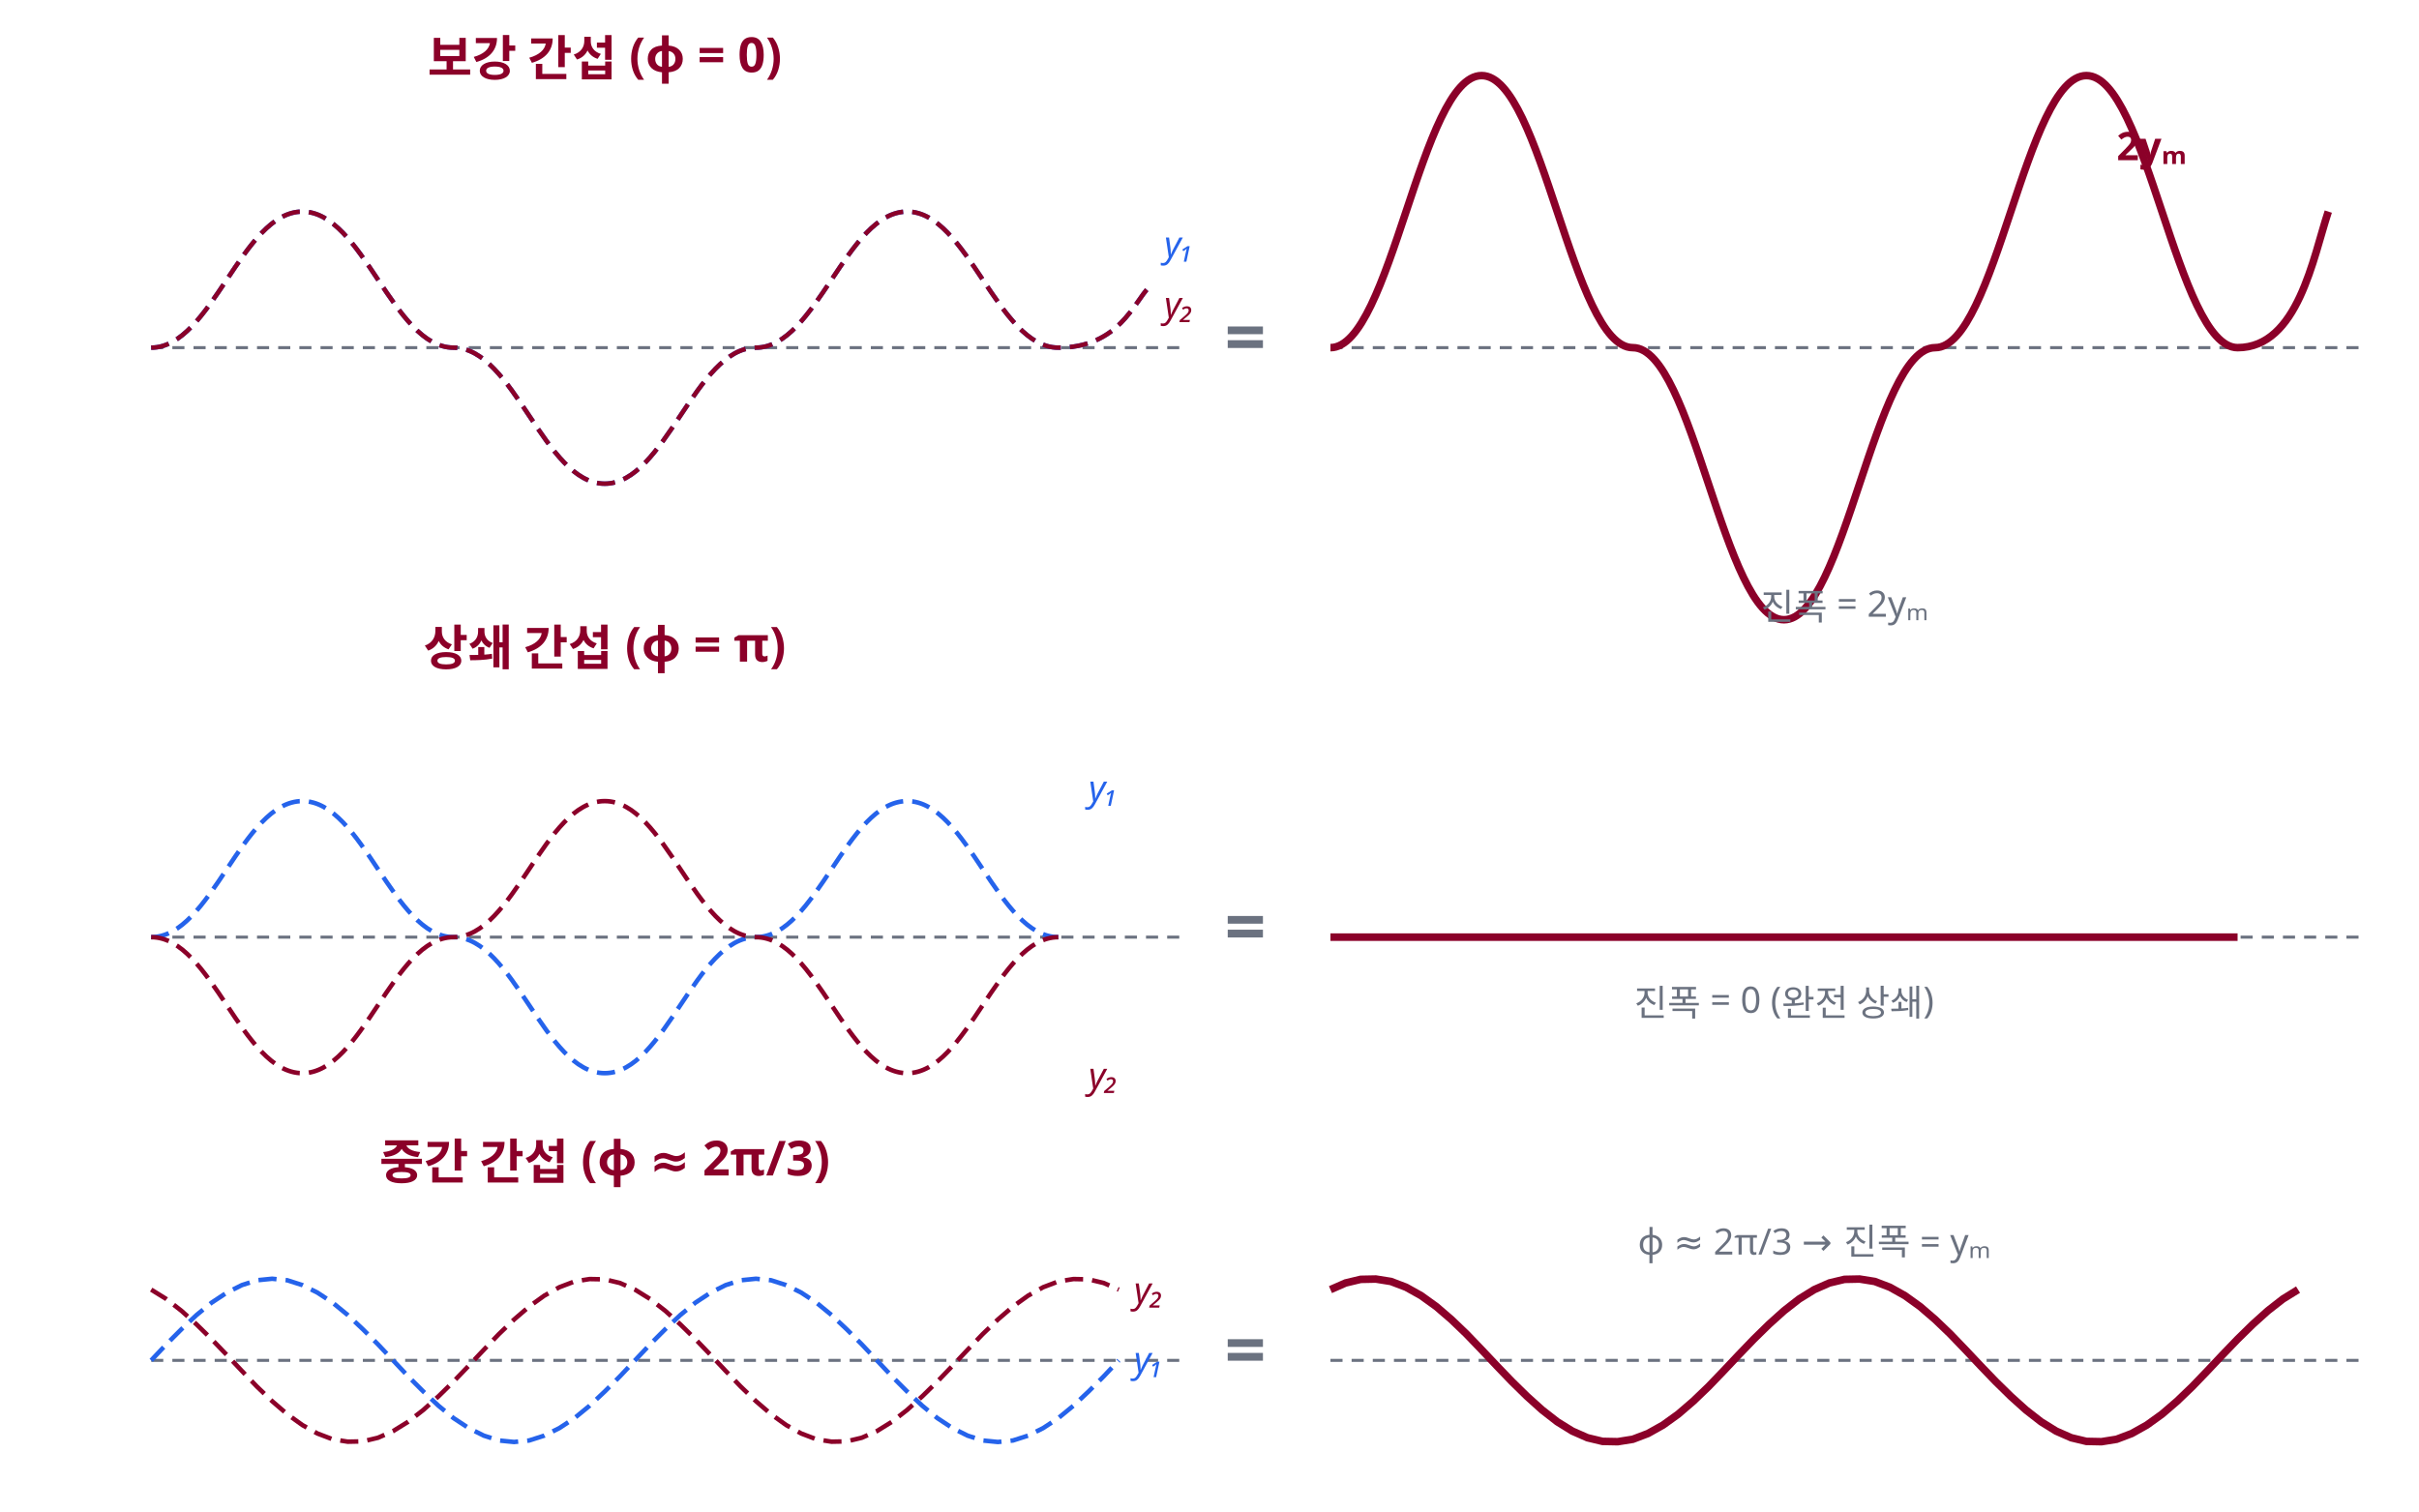
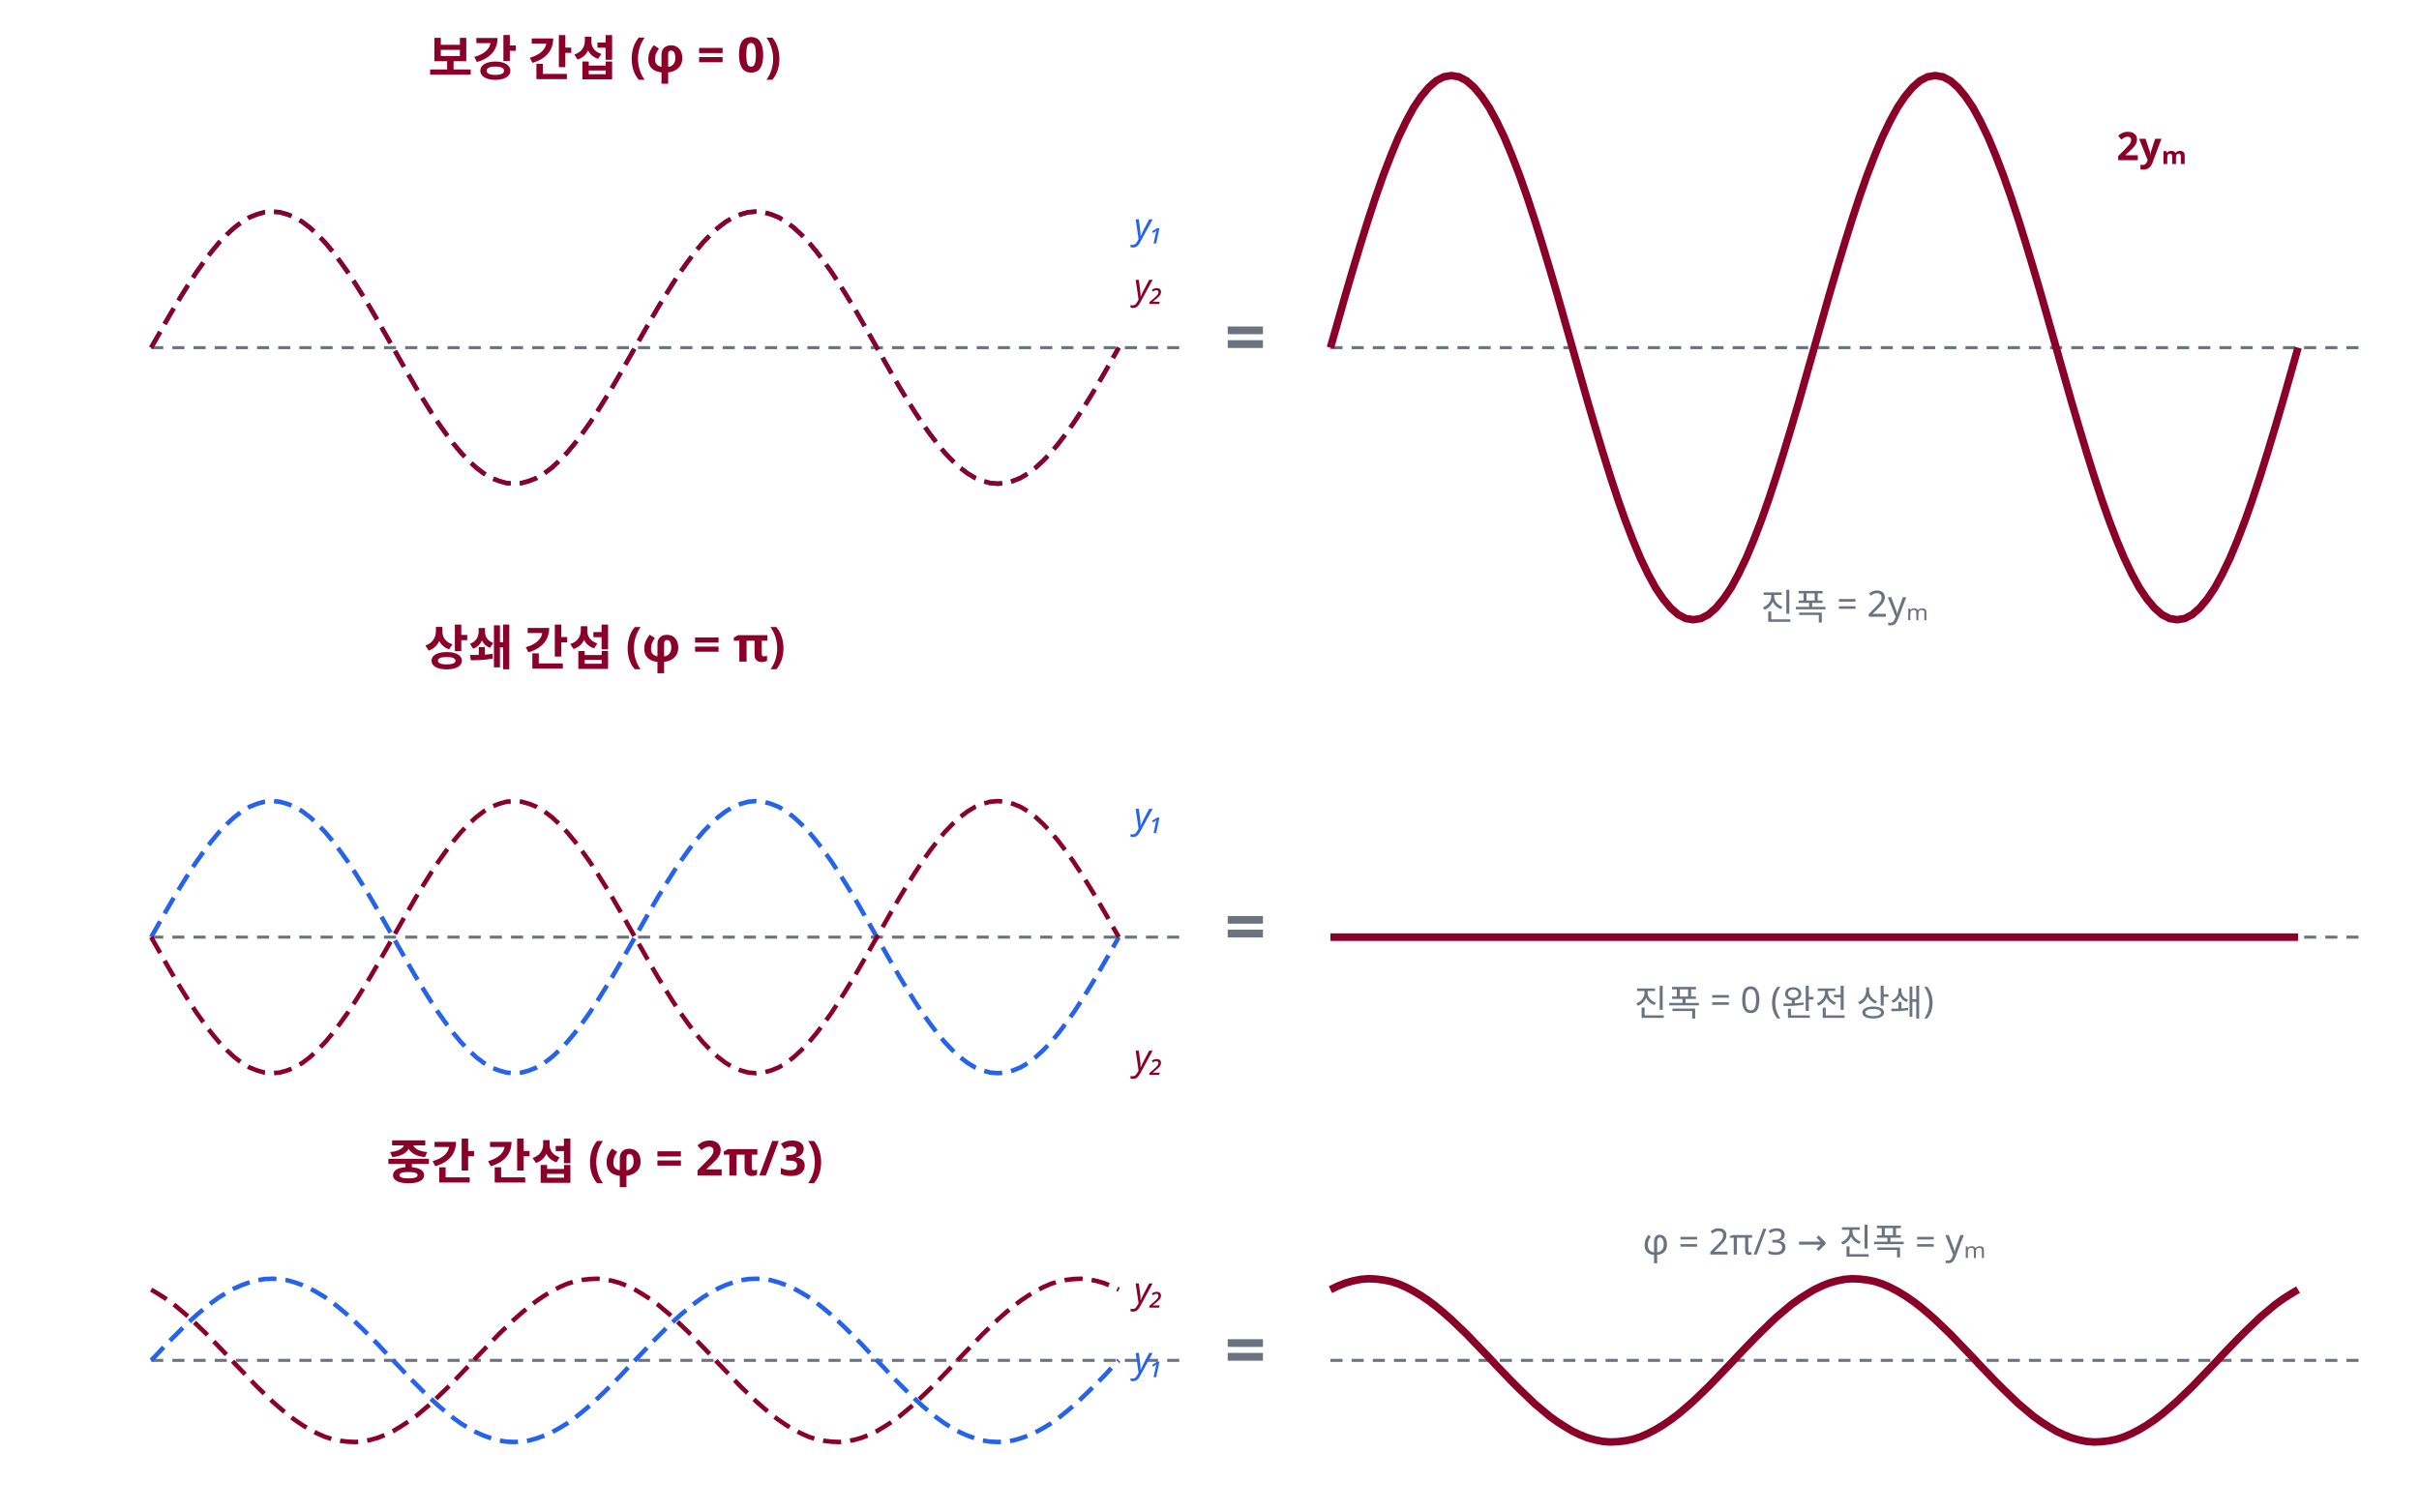
<svg xmlns="http://www.w3.org/2000/svg" viewBox="0 0 800 500" font-family="sans-serif">
  <defs>
-     <marker id="wsArrG" markerWidth="10" markerHeight="7" refX="10" refY="3.5" orient="auto" fill="#6B7280">
+     <marker id="wsR" markerWidth="10" markerHeight="7" refX="10" refY="3.5" orient="auto" fill="#8B0029">
+       <polygon points="0 0, 10 3.5, 0 7" />
+     </marker>
+     <marker id="wsB" markerWidth="10" markerHeight="7" refX="10" refY="3.5" orient="auto" fill="#2563EB">
+       <polygon points="0 0, 10 3.5, 0 7" />
+     </marker>
+     <marker id="wsG" markerWidth="10" markerHeight="7" refX="10" refY="3.5" orient="auto" fill="#6B7280">
+       <polygon points="0 0, 10 3.5, 0 7" />
+     </marker>
+     <marker id="wsK" markerWidth="10" markerHeight="7" refX="10" refY="3.5" orient="auto" fill="#1a1a1a">
      <polygon points="0 0, 10 3.5, 0 7" />
    </marker>
  </defs>
-   <text x="200" y="25" text-anchor="middle" font-size="16" font-weight="bold" fill="#8B0029">보강 간섭 (ϕ = 0)</text>
+   <text x="200" y="25" text-anchor="middle" font-size="16" font-weight="bold" fill="#8B0029">보강 간섭 (φ = 0)</text>
  <g transform="translate(30, 35)">
    <line x1="20" y1="80" x2="360" y2="80" stroke="#6B7280" stroke-width="1" stroke-dasharray="4 3" />
-     <path d="M 20,80 C 40,80 50,35 70,35 C 90,35 100,80 120,80 C 140,80 150,125 170,125 C 190,125 200,80 220,80 C 240,80 250,35 270,35 C 290,35 300,80 320,80 C 340,80 345,65 350,60" fill="none" stroke="#2563EB" stroke-width="1.5" stroke-dasharray="6 3" />
-     <path d="M 20,80 C 40,80 50,35 70,35 C 90,35 100,80 120,80 C 140,80 150,125 170,125 C 190,125 200,80 220,80 C 240,80 250,35 270,35 C 290,35 300,80 320,80 C 340,80 345,65 350,60" fill="none" stroke="#8B0029" stroke-width="1.5" stroke-dasharray="6 3" />
-     <text x="355" y="50" font-size="12" fill="#2563EB" font-style="italic">y₁</text>
-     <text x="355" y="70" font-size="12" fill="#8B0029" font-style="italic">y₂</text>
+     <path d="M 20.0,80.0 L 22.5,75.6 L 25.0,71.2 L 27.5,66.9 L 30.0,62.8 L 32.5,58.8 L 35.0,55.0 L 37.5,51.5 L 40.0,48.2 L 42.5,45.2 L 45.0,42.6 L 47.5,40.3 L 50.0,38.4 L 52.5,36.9 L 55.0,35.9 L 57.5,35.2 L 60.0,35.0 L 62.5,35.2 L 65.0,35.9 L 67.5,36.9 L 70.0,38.4 L 72.5,40.3 L 75.0,42.6 L 77.5,45.2 L 80.0,48.2 L 82.5,51.5 L 85.0,55.0 L 87.5,58.8 L 90.0,62.8 L 92.5,66.9 L 95.0,71.2 L 97.5,75.6 L 100.0,80.0 L 102.5,84.4 L 105.0,88.8 L 107.5,93.1 L 110.0,97.2 L 112.5,101.2 L 115.0,105.0 L 117.5,108.5 L 120.0,111.8 L 122.5,114.8 L 125.0,117.4 L 127.5,119.7 L 130.0,121.6 L 132.5,123.1 L 135.0,124.1 L 137.5,124.8 L 140.0,125.0 L 142.5,124.8 L 145.0,124.1 L 147.5,123.1 L 150.0,121.6 L 152.5,119.7 L 155.0,117.4 L 157.5,114.8 L 160.0,111.8 L 162.5,108.5 L 165.0,105.0 L 167.5,101.2 L 170.0,97.2 L 172.5,93.1 L 175.0,88.8 L 177.5,84.4 L 180.0,80.0 L 182.5,75.6 L 185.0,71.2 L 187.5,66.9 L 190.0,62.8 L 192.5,58.8 L 195.0,55.0 L 197.5,51.5 L 200.0,48.2 L 202.5,45.2 L 205.0,42.6 L 207.5,40.3 L 210.0,38.4 L 212.5,36.9 L 215.0,35.9 L 217.5,35.2 L 220.0,35.0 L 222.5,35.2 L 225.0,35.9 L 227.5,36.9 L 230.0,38.4 L 232.5,40.3 L 235.0,42.6 L 237.5,45.2 L 240.0,48.2 L 242.5,51.5 L 245.0,55.0 L 247.5,58.8 L 250.0,62.8 L 252.5,66.9 L 255.0,71.2 L 257.5,75.6 L 260.0,80.0 L 262.5,84.4 L 265.0,88.8 L 267.5,93.1 L 270.0,97.2 L 272.5,101.2 L 275.0,105.0 L 277.5,108.5 L 280.0,111.8 L 282.5,114.8 L 285.0,117.4 L 287.5,119.7 L 290.0,121.6 L 292.5,123.1 L 295.0,124.1 L 297.5,124.8 L 300.0,125.0 L 302.5,124.8 L 305.0,124.1 L 307.5,123.1 L 310.0,121.6 L 312.5,119.7 L 315.0,117.4 L 317.5,114.8 L 320.0,111.8 L 322.5,108.5 L 325.0,105.0 L 327.5,101.2 L 330.0,97.2 L 332.5,93.1 L 335.0,88.8 L 337.5,84.4 L 340.0,80.0" fill="none" stroke="#2563EB" stroke-width="1.5" stroke-dasharray="6 3" />
+     <path d="M 20.0,80.0 L 22.5,75.6 L 25.0,71.2 L 27.5,66.9 L 30.0,62.8 L 32.5,58.8 L 35.0,55.0 L 37.5,51.5 L 40.0,48.2 L 42.5,45.2 L 45.0,42.6 L 47.5,40.3 L 50.0,38.4 L 52.5,36.9 L 55.0,35.9 L 57.5,35.2 L 60.0,35.0 L 62.5,35.2 L 65.0,35.9 L 67.5,36.9 L 70.0,38.4 L 72.5,40.3 L 75.0,42.6 L 77.5,45.2 L 80.0,48.2 L 82.5,51.5 L 85.0,55.0 L 87.5,58.8 L 90.0,62.8 L 92.5,66.9 L 95.0,71.2 L 97.5,75.6 L 100.0,80.0 L 102.5,84.4 L 105.0,88.8 L 107.5,93.1 L 110.0,97.2 L 112.5,101.2 L 115.0,105.0 L 117.5,108.5 L 120.0,111.8 L 122.5,114.8 L 125.0,117.4 L 127.5,119.7 L 130.0,121.6 L 132.5,123.1 L 135.0,124.1 L 137.5,124.8 L 140.0,125.0 L 142.5,124.8 L 145.0,124.1 L 147.5,123.1 L 150.0,121.6 L 152.5,119.7 L 155.0,117.4 L 157.5,114.8 L 160.0,111.8 L 162.5,108.5 L 165.0,105.0 L 167.5,101.2 L 170.0,97.2 L 172.5,93.1 L 175.0,88.8 L 177.5,84.4 L 180.0,80.0 L 182.5,75.6 L 185.0,71.2 L 187.5,66.9 L 190.0,62.8 L 192.5,58.8 L 195.0,55.0 L 197.5,51.5 L 200.0,48.2 L 202.5,45.2 L 205.0,42.6 L 207.5,40.3 L 210.0,38.4 L 212.5,36.9 L 215.0,35.9 L 217.5,35.2 L 220.0,35.0 L 222.5,35.2 L 225.0,35.9 L 227.5,36.9 L 230.0,38.4 L 232.5,40.3 L 235.0,42.6 L 237.5,45.2 L 240.0,48.2 L 242.5,51.5 L 245.0,55.0 L 247.5,58.8 L 250.0,62.8 L 252.5,66.9 L 255.0,71.2 L 257.5,75.6 L 260.0,80.0 L 262.5,84.4 L 265.0,88.8 L 267.5,93.1 L 270.0,97.2 L 272.5,101.2 L 275.0,105.0 L 277.5,108.5 L 280.0,111.8 L 282.5,114.8 L 285.0,117.4 L 287.5,119.7 L 290.0,121.6 L 292.5,123.1 L 295.0,124.1 L 297.5,124.8 L 300.0,125.0 L 302.5,124.8 L 305.0,124.1 L 307.5,123.1 L 310.0,121.6 L 312.5,119.7 L 315.0,117.4 L 317.5,114.8 L 320.0,111.8 L 322.5,108.5 L 325.0,105.0 L 327.5,101.2 L 330.0,97.2 L 332.5,93.1 L 335.0,88.8 L 337.5,84.4 L 340.0,80.0" fill="none" stroke="#8B0029" stroke-width="1.5" stroke-dasharray="6 3" />
+     <text x="345" y="44" font-size="12" fill="#2563EB" font-style="italic">y₁</text>
+     <text x="345" y="64" font-size="12" fill="#8B0029" font-style="italic">y₂</text>
    <text x="375" y="85" font-size="24" font-weight="bold" fill="#6B7280">=</text>
  </g>
  <g transform="translate(420, 35)">
    <line x1="20" y1="80" x2="360" y2="80" stroke="#6B7280" stroke-width="1" stroke-dasharray="4 3" />
-     <path d="M 20,80 C 40,80 50,-10 70,-10 C 90,-10 100,80 120,80 C 140,80 150,170 170,170 C 190,170 200,80 220,80 C 240,80 250,-10 270,-10 C 290,-10 300,80 320,80 C 340,80 345,50 350,35" fill="none" stroke="#8B0029" stroke-width="2.5" />
+     <path d="M 20.0,80.0 L 22.5,71.2 L 25.0,62.4 L 27.5,53.9 L 30.0,45.6 L 32.5,37.6 L 35.0,30.0 L 37.5,22.9 L 40.0,16.4 L 42.5,10.4 L 45.0,5.2 L 47.5,0.6 L 50.0,-3.1 L 52.5,-6.1 L 55.0,-8.3 L 57.5,-9.6 L 60.0,-10.0 L 62.5,-9.6 L 65.0,-8.3 L 67.5,-6.1 L 70.0,-3.1 L 72.5,0.6 L 75.0,5.2 L 77.5,10.4 L 80.0,16.4 L 82.5,22.9 L 85.0,30.0 L 87.5,37.6 L 90.0,45.6 L 92.5,53.9 L 95.0,62.4 L 97.5,71.2 L 100.0,80.0 L 102.5,88.8 L 105.0,97.6 L 107.5,106.1 L 110.0,114.4 L 112.5,122.4 L 115.0,130.0 L 117.5,137.1 L 120.0,143.6 L 122.5,149.6 L 125.0,154.8 L 127.5,159.4 L 130.0,163.1 L 132.5,166.1 L 135.0,168.3 L 137.5,169.6 L 140.0,170.0 L 142.5,169.6 L 145.0,168.3 L 147.5,166.1 L 150.0,163.1 L 152.5,159.4 L 155.0,154.8 L 157.5,149.6 L 160.0,143.6 L 162.5,137.1 L 165.0,130.0 L 167.5,122.4 L 170.0,114.4 L 172.5,106.1 L 175.0,97.6 L 177.5,88.8 L 180.0,80.0 L 182.5,71.2 L 185.0,62.4 L 187.5,53.9 L 190.0,45.6 L 192.5,37.6 L 195.0,30.0 L 197.5,22.9 L 200.0,16.4 L 202.5,10.4 L 205.0,5.2 L 207.5,0.6 L 210.0,-3.1 L 212.5,-6.1 L 215.0,-8.3 L 217.5,-9.6 L 220.0,-10.0 L 222.5,-9.6 L 225.0,-8.3 L 227.5,-6.1 L 230.0,-3.1 L 232.5,0.6 L 235.0,5.2 L 237.5,10.4 L 240.0,16.4 L 242.5,22.9 L 245.0,30.0 L 247.5,37.6 L 250.0,45.6 L 252.5,53.9 L 255.0,62.4 L 257.5,71.2 L 260.0,80.0 L 262.5,88.8 L 265.0,97.6 L 267.5,106.1 L 270.0,114.4 L 272.5,122.4 L 275.0,130.0 L 277.5,137.1 L 280.0,143.6 L 282.5,149.6 L 285.0,154.8 L 287.5,159.4 L 290.0,163.1 L 292.5,166.1 L 295.0,168.3 L 297.5,169.6 L 300.0,170.0 L 302.5,169.6 L 305.0,168.3 L 307.5,166.1 L 310.0,163.1 L 312.5,159.4 L 315.0,154.8 L 317.5,149.6 L 320.0,143.6 L 322.5,137.1 L 325.0,130.0 L 327.5,122.4 L 330.0,114.4 L 332.5,106.1 L 335.0,97.6 L 337.5,88.8 L 340.0,80.0" fill="none" stroke="#8B0029" stroke-width="2.5" />
    <text x="280" y="18" font-size="13" fill="#8B0029" font-weight="bold">2yₘ</text>
    <text x="190" y="170" text-anchor="middle" font-size="12" fill="#6B7280">진폭 = 2yₘ</text>
  </g>
-   <text x="200" y="220" text-anchor="middle" font-size="16" font-weight="bold" fill="#8B0029">상쇄 간섭 (ϕ = π)</text>
+   <text x="200" y="220" text-anchor="middle" font-size="16" font-weight="bold" fill="#8B0029">상쇄 간섭 (φ = π)</text>
  <g transform="translate(30, 230)">
    <line x1="20" y1="80" x2="360" y2="80" stroke="#6B7280" stroke-width="1" stroke-dasharray="4 3" />
-     <path d="M 20,80 C 40,80 50,35 70,35 C 90,35 100,80 120,80 C 140,80 150,125 170,125 C 190,125 200,80 220,80 C 240,80 250,35 270,35 C 290,35 300,80 320,80" fill="none" stroke="#2563EB" stroke-width="1.5" stroke-dasharray="6 3" />
-     <path d="M 20,80 C 40,80 50,125 70,125 C 90,125 100,80 120,80 C 140,80 150,35 170,35 C 190,35 200,80 220,80 C 240,80 250,125 270,125 C 290,125 300,80 320,80" fill="none" stroke="#8B0029" stroke-width="1.5" stroke-dasharray="6 3" />
-     <text x="330" y="35" font-size="12" fill="#2563EB" font-style="italic">y₁</text>
-     <text x="330" y="130" font-size="12" fill="#8B0029" font-style="italic">y₂</text>
+     <path d="M 20.0,80.0 L 22.5,75.6 L 25.0,71.2 L 27.5,66.9 L 30.0,62.8 L 32.5,58.8 L 35.0,55.0 L 37.5,51.5 L 40.0,48.2 L 42.5,45.2 L 45.0,42.6 L 47.5,40.3 L 50.0,38.4 L 52.5,36.9 L 55.0,35.9 L 57.5,35.2 L 60.0,35.0 L 62.5,35.2 L 65.0,35.9 L 67.5,36.9 L 70.0,38.4 L 72.5,40.3 L 75.0,42.6 L 77.5,45.2 L 80.0,48.2 L 82.5,51.5 L 85.0,55.0 L 87.5,58.8 L 90.0,62.8 L 92.5,66.9 L 95.0,71.2 L 97.5,75.6 L 100.0,80.0 L 102.5,84.4 L 105.0,88.8 L 107.5,93.1 L 110.0,97.2 L 112.5,101.2 L 115.0,105.0 L 117.5,108.5 L 120.0,111.8 L 122.5,114.8 L 125.0,117.4 L 127.5,119.7 L 130.0,121.6 L 132.5,123.1 L 135.0,124.1 L 137.5,124.8 L 140.0,125.0 L 142.5,124.8 L 145.0,124.1 L 147.5,123.1 L 150.0,121.6 L 152.5,119.7 L 155.0,117.4 L 157.5,114.8 L 160.0,111.8 L 162.5,108.5 L 165.0,105.0 L 167.5,101.2 L 170.0,97.2 L 172.5,93.1 L 175.0,88.8 L 177.5,84.4 L 180.0,80.0 L 182.5,75.6 L 185.0,71.2 L 187.5,66.9 L 190.0,62.8 L 192.5,58.8 L 195.0,55.0 L 197.5,51.5 L 200.0,48.2 L 202.5,45.2 L 205.0,42.6 L 207.5,40.3 L 210.0,38.4 L 212.5,36.9 L 215.0,35.9 L 217.5,35.2 L 220.0,35.0 L 222.5,35.2 L 225.0,35.9 L 227.5,36.9 L 230.0,38.4 L 232.5,40.3 L 235.0,42.6 L 237.5,45.2 L 240.0,48.2 L 242.5,51.5 L 245.0,55.0 L 247.5,58.8 L 250.0,62.8 L 252.5,66.9 L 255.0,71.2 L 257.5,75.6 L 260.0,80.0 L 262.5,84.4 L 265.0,88.8 L 267.5,93.1 L 270.0,97.2 L 272.5,101.2 L 275.0,105.0 L 277.5,108.5 L 280.0,111.8 L 282.5,114.8 L 285.0,117.4 L 287.5,119.7 L 290.0,121.6 L 292.5,123.1 L 295.0,124.1 L 297.5,124.8 L 300.0,125.0 L 302.5,124.8 L 305.0,124.1 L 307.5,123.1 L 310.0,121.6 L 312.5,119.7 L 315.0,117.4 L 317.5,114.8 L 320.0,111.8 L 322.5,108.5 L 325.0,105.0 L 327.5,101.2 L 330.0,97.2 L 332.5,93.1 L 335.0,88.8 L 337.5,84.4 L 340.0,80.0" fill="none" stroke="#2563EB" stroke-width="1.5" stroke-dasharray="6 3" />
+     <path d="M 20.0,80.0 L 22.5,84.4 L 25.0,88.8 L 27.5,93.1 L 30.0,97.2 L 32.5,101.2 L 35.0,105.0 L 37.5,108.5 L 40.0,111.8 L 42.5,114.8 L 45.0,117.4 L 47.5,119.7 L 50.0,121.6 L 52.5,123.1 L 55.0,124.1 L 57.5,124.8 L 60.0,125.0 L 62.5,124.8 L 65.0,124.1 L 67.5,123.1 L 70.0,121.6 L 72.5,119.7 L 75.0,117.4 L 77.5,114.8 L 80.0,111.8 L 82.5,108.5 L 85.0,105.0 L 87.5,101.2 L 90.0,97.2 L 92.5,93.1 L 95.0,88.8 L 97.5,84.4 L 100.0,80.0 L 102.5,75.6 L 105.0,71.2 L 107.5,66.9 L 110.0,62.8 L 112.5,58.8 L 115.0,55.0 L 117.5,51.5 L 120.0,48.2 L 122.5,45.2 L 125.0,42.6 L 127.5,40.3 L 130.0,38.4 L 132.5,36.9 L 135.0,35.9 L 137.5,35.2 L 140.0,35.0 L 142.5,35.2 L 145.0,35.9 L 147.5,36.9 L 150.0,38.4 L 152.5,40.3 L 155.0,42.6 L 157.5,45.2 L 160.0,48.2 L 162.5,51.5 L 165.0,55.0 L 167.5,58.8 L 170.0,62.8 L 172.5,66.9 L 175.0,71.2 L 177.5,75.6 L 180.0,80.0 L 182.5,84.4 L 185.0,88.8 L 187.5,93.1 L 190.0,97.2 L 192.5,101.2 L 195.0,105.0 L 197.5,108.5 L 200.0,111.8 L 202.5,114.8 L 205.0,117.4 L 207.5,119.7 L 210.0,121.6 L 212.5,123.1 L 215.0,124.1 L 217.5,124.8 L 220.0,125.0 L 222.5,124.8 L 225.0,124.1 L 227.5,123.1 L 230.0,121.6 L 232.5,119.7 L 235.0,117.4 L 237.5,114.8 L 240.0,111.8 L 242.5,108.5 L 245.0,105.0 L 247.5,101.2 L 250.0,97.2 L 252.5,93.1 L 255.0,88.8 L 257.5,84.4 L 260.0,80.0 L 262.5,75.6 L 265.0,71.2 L 267.5,66.9 L 270.0,62.8 L 272.5,58.8 L 275.0,55.0 L 277.5,51.5 L 280.0,48.2 L 282.5,45.2 L 285.0,42.6 L 287.5,40.3 L 290.0,38.4 L 292.5,36.9 L 295.0,35.9 L 297.5,35.2 L 300.0,35.0 L 302.5,35.2 L 305.0,35.9 L 307.5,36.9 L 310.0,38.4 L 312.5,40.3 L 315.0,42.6 L 317.5,45.2 L 320.0,48.2 L 322.5,51.5 L 325.0,55.0 L 327.5,58.8 L 330.0,62.8 L 332.5,66.9 L 335.0,71.2 L 337.5,75.6 L 340.0,80.0" fill="none" stroke="#8B0029" stroke-width="1.5" stroke-dasharray="6 3" />
+     <text x="345" y="44" font-size="12" fill="#2563EB" font-style="italic">y₁</text>
+     <text x="345" y="124" font-size="12" fill="#8B0029" font-style="italic">y₂</text>
    <text x="375" y="85" font-size="24" font-weight="bold" fill="#6B7280">=</text>
  </g>
  <g transform="translate(420, 230)">
    <line x1="20" y1="80" x2="360" y2="80" stroke="#6B7280" stroke-width="1" stroke-dasharray="4 3" />
-     <line x1="20" y1="80" x2="320" y2="80" stroke="#8B0029" stroke-width="2.5" />
+     <line x1="20" y1="80" x2="340" y2="80" stroke="#8B0029" stroke-width="2.5" />
    <text x="170" y="106" text-anchor="middle" font-size="12" fill="#6B7280">진폭 = 0 (완전 상쇄)</text>
  </g>
-   <text x="200" y="390" text-anchor="middle" font-size="16" font-weight="bold" fill="#8B0029">중간 간섭 (ϕ ≈ 2π/3)</text>
+   <text x="200" y="390" text-anchor="middle" font-size="16" font-weight="bold" fill="#8B0029">중간 간섭 (φ = 2π/3)</text>
  <g transform="translate(30, 400)">
    <line x1="20" y1="50" x2="360" y2="50" stroke="#6B7280" stroke-width="1" stroke-dasharray="4 3" />
-     <path d="M 20,50.0 L 25,44.7 L 30,39.7 L 35,35.0 L 40,30.9 L 45,27.6 L 50,25.1 L 55,23.5 L 60,23.0 L 65,23.5 L 70,25.1 L 75,27.6 L 80,30.9 L 85,35.0 L 90,39.7 L 95,44.7 L 100,50.0 L 105,55.3 L 110,60.3 L 115,65.0 L 120,69.1 L 125,72.4 L 130,74.9 L 135,76.5 L 140,77.0 L 145,76.5 L 150,74.9 L 155,72.4 L 160,69.1 L 165,65.0 L 170,60.3 L 175,55.3 L 180,50.0 L 185,44.7 L 190,39.7 L 195,35.0 L 200,30.9 L 205,27.6 L 210,25.1 L 215,23.5 L 220,23.0 L 225,23.5 L 230,25.1 L 235,27.6 L 240,30.9 L 245,35.0 L 250,39.7 L 255,44.7 L 260,50.0 L 265,55.3 L 270,60.3 L 275,65.0 L 280,69.1 L 285,72.4 L 290,74.9 L 295,76.5 L 300,77.0 L 305,76.5 L 310,74.9 L 315,72.4 L 320,69.1 L 325,65.0 L 330,60.3 L 335,55.3 L 340,50.0" fill="none" stroke="#2563EB" stroke-width="1.5" stroke-dasharray="6 3" />
-     <path d="M 20,26.6 L 25,29.7 L 30,33.6 L 35,38.1 L 40,43.0 L 45,48.2 L 50,53.5 L 55,58.7 L 60,63.5 L 65,67.8 L 70,71.4 L 75,74.2 L 80,76.1 L 85,76.9 L 90,76.8 L 95,75.6 L 100,73.4 L 105,70.3 L 110,66.4 L 115,61.9 L 120,57.0 L 125,51.8 L 130,46.5 L 135,41.3 L 140,36.5 L 145,32.2 L 150,28.6 L 155,25.8 L 160,23.9 L 165,23.1 L 170,23.2 L 175,24.4 L 180,26.6 L 185,29.7 L 190,33.6 L 195,38.1 L 200,43.0 L 205,48.2 L 210,53.5 L 215,58.7 L 220,63.5 L 225,67.8 L 230,71.4 L 235,74.2 L 240,76.1 L 245,76.9 L 250,76.8 L 255,75.6 L 260,73.4 L 265,70.3 L 270,66.4 L 275,61.9 L 280,57.0 L 285,51.8 L 290,46.5 L 295,41.3 L 300,36.5 L 305,32.2 L 310,28.6 L 315,25.8 L 320,23.9 L 325,23.1 L 330,23.2 L 335,24.4 L 340,26.6" fill="none" stroke="#8B0029" stroke-width="1.5" stroke-dasharray="6 3" />
+     <path d="M 20.0,50.0 L 22.5,47.4 L 25.0,44.7 L 27.5,42.2 L 30.0,39.7 L 32.5,37.3 L 35.0,35.0 L 37.5,32.9 L 40.0,30.9 L 42.5,29.1 L 45.0,27.6 L 47.5,26.2 L 50.0,25.1 L 52.5,24.2 L 55.0,23.5 L 57.5,23.1 L 60.0,23.0 L 62.5,23.1 L 65.0,23.5 L 67.5,24.2 L 70.0,25.1 L 72.5,26.2 L 75.0,27.6 L 77.5,29.1 L 80.0,30.9 L 82.5,32.9 L 85.0,35.0 L 87.5,37.3 L 90.0,39.7 L 92.5,42.2 L 95.0,44.7 L 97.5,47.4 L 100.0,50.0 L 102.5,52.6 L 105.0,55.3 L 107.5,57.8 L 110.0,60.3 L 112.5,62.7 L 115.0,65.0 L 117.5,67.1 L 120.0,69.1 L 122.5,70.9 L 125.0,72.4 L 127.5,73.8 L 130.0,74.9 L 132.5,75.8 L 135.0,76.5 L 137.5,76.9 L 140.0,77.0 L 142.5,76.9 L 145.0,76.5 L 147.5,75.8 L 150.0,74.9 L 152.5,73.8 L 155.0,72.4 L 157.5,70.9 L 160.0,69.1 L 162.5,67.1 L 165.0,65.0 L 167.5,62.7 L 170.0,60.3 L 172.5,57.8 L 175.0,55.3 L 177.5,52.6 L 180.0,50.0 L 182.5,47.4 L 185.0,44.7 L 187.5,42.2 L 190.0,39.7 L 192.5,37.3 L 195.0,35.0 L 197.5,32.9 L 200.0,30.9 L 202.5,29.1 L 205.0,27.6 L 207.5,26.2 L 210.0,25.1 L 212.5,24.2 L 215.0,23.5 L 217.5,23.1 L 220.0,23.0 L 222.5,23.1 L 225.0,23.5 L 227.5,24.2 L 230.0,25.1 L 232.5,26.2 L 235.0,27.6 L 237.5,29.1 L 240.0,30.9 L 242.5,32.9 L 245.0,35.0 L 247.5,37.3 L 250.0,39.7 L 252.5,42.2 L 255.0,44.7 L 257.5,47.4 L 260.0,50.0 L 262.5,52.6 L 265.0,55.3 L 267.5,57.8 L 270.0,60.3 L 272.5,62.7 L 275.0,65.0 L 277.5,67.1 L 280.0,69.1 L 282.5,70.9 L 285.0,72.4 L 287.5,73.8 L 290.0,74.9 L 292.5,75.8 L 295.0,76.5 L 297.5,76.9 L 300.0,77.0 L 302.5,76.9 L 305.0,76.5 L 307.5,75.8 L 310.0,74.9 L 312.5,73.8 L 315.0,72.4 L 317.5,70.9 L 320.0,69.1 L 322.5,67.1 L 325.0,65.0 L 327.5,62.7 L 330.0,60.3 L 332.5,57.8 L 335.0,55.3 L 337.5,52.6 L 340.0,50.0" fill="none" stroke="#2563EB" stroke-width="1.5" stroke-dasharray="6 3" />
+     <path d="M 20.0,26.6 L 22.5,28.1 L 25.0,29.7 L 27.5,31.5 L 30.0,33.6 L 32.5,35.7 L 35.0,38.1 L 37.5,40.5 L 40.0,43.0 L 42.5,45.6 L 45.0,48.2 L 47.5,50.9 L 50.0,53.5 L 52.5,56.1 L 55.0,58.7 L 57.5,61.1 L 60.0,63.5 L 62.5,65.7 L 65.0,67.8 L 67.5,69.7 L 70.0,71.4 L 72.5,72.9 L 75.0,74.2 L 77.5,75.3 L 80.0,76.1 L 82.5,76.6 L 85.0,76.9 L 87.5,77.0 L 90.0,76.8 L 92.5,76.3 L 95.0,75.6 L 97.5,74.6 L 100.0,73.4 L 102.5,71.9 L 105.0,70.3 L 107.5,68.5 L 110.0,66.4 L 112.5,64.3 L 115.0,61.9 L 117.5,59.5 L 120.0,57.0 L 122.5,54.4 L 125.0,51.8 L 127.5,49.1 L 130.0,46.5 L 132.5,43.9 L 135.0,41.3 L 137.5,38.9 L 140.0,36.5 L 142.5,34.3 L 145.0,32.2 L 147.5,30.3 L 150.0,28.6 L 152.5,27.1 L 155.0,25.8 L 157.5,24.7 L 160.0,23.9 L 162.5,23.4 L 165.0,23.1 L 167.5,23.0 L 170.0,23.2 L 172.5,23.7 L 175.0,24.4 L 177.5,25.4 L 180.0,26.6 L 182.5,28.1 L 185.0,29.7 L 187.5,31.5 L 190.0,33.6 L 192.5,35.7 L 195.0,38.1 L 197.5,40.5 L 200.0,43.0 L 202.5,45.6 L 205.0,48.2 L 207.5,50.9 L 210.0,53.5 L 212.5,56.1 L 215.0,58.7 L 217.5,61.1 L 220.0,63.5 L 222.5,65.7 L 225.0,67.8 L 227.5,69.7 L 230.0,71.4 L 232.5,72.9 L 235.0,74.2 L 237.5,75.3 L 240.0,76.1 L 242.5,76.6 L 245.0,76.9 L 247.5,77.0 L 250.0,76.8 L 252.5,76.3 L 255.0,75.6 L 257.5,74.6 L 260.0,73.4 L 262.5,71.9 L 265.0,70.3 L 267.5,68.5 L 270.0,66.4 L 272.5,64.3 L 275.0,61.9 L 277.5,59.5 L 280.0,57.0 L 282.5,54.4 L 285.0,51.8 L 287.5,49.1 L 290.0,46.5 L 292.5,43.9 L 295.0,41.3 L 297.5,38.9 L 300.0,36.5 L 302.5,34.3 L 305.0,32.2 L 307.5,30.3 L 310.0,28.6 L 312.5,27.1 L 315.0,25.8 L 317.5,24.7 L 320.0,23.9 L 322.5,23.4 L 325.0,23.1 L 327.5,23.0 L 330.0,23.2 L 332.5,23.7 L 335.0,24.4 L 337.5,25.4 L 340.0,26.6" fill="none" stroke="#8B0029" stroke-width="1.5" stroke-dasharray="6 3" />
    <text x="345" y="54" font-size="12" fill="#2563EB" font-style="italic">y₁</text>
    <text x="345" y="31" font-size="12" fill="#8B0029" font-style="italic">y₂</text>
    <text x="375" y="55" font-size="24" font-weight="bold" fill="#6B7280">=</text>
  </g>
  <g transform="translate(420, 400)">
    <line x1="20" y1="50" x2="360" y2="50" stroke="#6B7280" stroke-width="1" stroke-dasharray="4 3" />
-     <path d="M 20,26.6 L 25,24.4 L 30,23.2 L 35,23.1 L 40,23.9 L 45,25.8 L 50,28.6 L 55,32.2 L 60,36.5 L 65,41.3 L 70,46.5 L 75,51.8 L 80,57.0 L 85,61.9 L 90,66.4 L 95,70.3 L 100,73.4 L 105,75.6 L 110,76.8 L 115,76.9 L 120,76.1 L 125,74.2 L 130,71.4 L 135,67.8 L 140,63.5 L 145,58.7 L 150,53.5 L 155,48.2 L 160,43.0 L 165,38.1 L 170,33.6 L 175,29.7 L 180,26.6 L 185,24.4 L 190,23.2 L 195,23.1 L 200,23.9 L 205,25.8 L 210,28.6 L 215,32.2 L 220,36.5 L 225,41.3 L 230,46.5 L 235,51.8 L 240,57.0 L 245,61.9 L 250,66.4 L 255,70.3 L 260,73.4 L 265,75.6 L 270,76.8 L 275,76.9 L 280,76.1 L 285,74.2 L 290,71.4 L 295,67.8 L 300,63.5 L 305,58.7 L 310,53.5 L 315,48.2 L 320,43.0 L 325,38.1 L 330,33.6 L 335,29.7 L 340,26.6" fill="none" stroke="#8B0029" stroke-width="2.5" />
-     <text x="180" y="15" text-anchor="middle" font-size="12" fill="#6B7280">ϕ ≈ 2π/3 → 진폭 = yₘ</text>
+     <path d="M 20.0,26.6 L 22.5,25.4 L 25.0,24.4 L 27.5,23.7 L 30.0,23.2 L 32.5,23.0 L 35.0,23.1 L 37.5,23.4 L 40.0,23.9 L 42.5,24.7 L 45.0,25.8 L 47.5,27.1 L 50.0,28.6 L 52.5,30.3 L 55.0,32.2 L 57.5,34.3 L 60.0,36.5 L 62.5,38.9 L 65.0,41.3 L 67.5,43.9 L 70.0,46.5 L 72.5,49.1 L 75.0,51.8 L 77.5,54.4 L 80.0,57.0 L 82.5,59.5 L 85.0,61.9 L 87.5,64.3 L 90.0,66.4 L 92.5,68.5 L 95.0,70.3 L 97.5,71.9 L 100.0,73.4 L 102.5,74.6 L 105.0,75.6 L 107.5,76.3 L 110.0,76.8 L 112.5,77.0 L 115.0,76.9 L 117.5,76.6 L 120.0,76.1 L 122.5,75.3 L 125.0,74.2 L 127.5,72.9 L 130.0,71.4 L 132.5,69.7 L 135.0,67.8 L 137.5,65.7 L 140.0,63.5 L 142.5,61.1 L 145.0,58.7 L 147.5,56.1 L 150.0,53.5 L 152.5,50.9 L 155.0,48.2 L 157.5,45.6 L 160.0,43.0 L 162.5,40.5 L 165.0,38.1 L 167.5,35.7 L 170.0,33.6 L 172.5,31.5 L 175.0,29.7 L 177.5,28.1 L 180.0,26.6 L 182.5,25.4 L 185.0,24.4 L 187.5,23.7 L 190.0,23.2 L 192.5,23.0 L 195.0,23.1 L 197.5,23.4 L 200.0,23.9 L 202.5,24.7 L 205.0,25.8 L 207.5,27.1 L 210.0,28.6 L 212.5,30.3 L 215.0,32.2 L 217.5,34.3 L 220.0,36.5 L 222.5,38.9 L 225.0,41.3 L 227.5,43.9 L 230.0,46.5 L 232.5,49.1 L 235.0,51.8 L 237.5,54.4 L 240.0,57.0 L 242.5,59.5 L 245.0,61.9 L 247.5,64.3 L 250.0,66.4 L 252.5,68.5 L 255.0,70.3 L 257.5,71.9 L 260.0,73.4 L 262.5,74.6 L 265.0,75.6 L 267.5,76.3 L 270.0,76.8 L 272.5,77.0 L 275.0,76.9 L 277.5,76.6 L 280.0,76.1 L 282.5,75.3 L 285.0,74.2 L 287.5,72.9 L 290.0,71.4 L 292.5,69.7 L 295.0,67.8 L 297.5,65.7 L 300.0,63.5 L 302.5,61.1 L 305.0,58.7 L 307.5,56.1 L 310.0,53.5 L 312.5,50.9 L 315.0,48.2 L 317.5,45.6 L 320.0,43.0 L 322.5,40.5 L 325.0,38.1 L 327.5,35.7 L 330.0,33.6 L 332.5,31.5 L 335.0,29.7 L 337.5,28.1 L 340.0,26.6" fill="none" stroke="#8B0029" stroke-width="2.5" />
+     <text x="180" y="15" text-anchor="middle" font-size="12" fill="#6B7280">φ = 2π/3 → 진폭 = yₘ</text>
  </g>
</svg>
